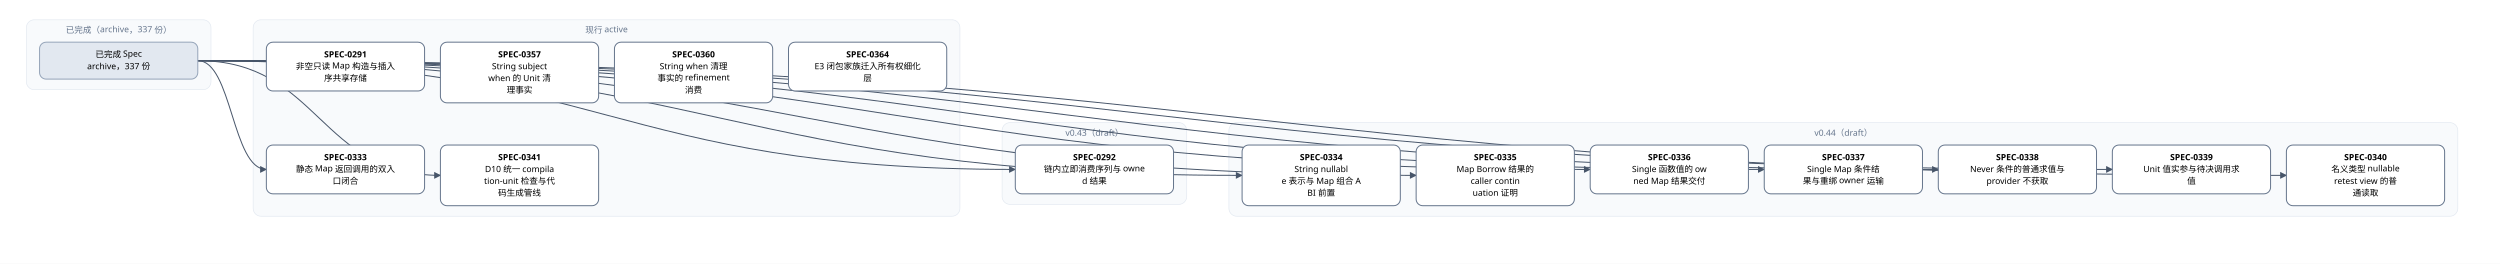
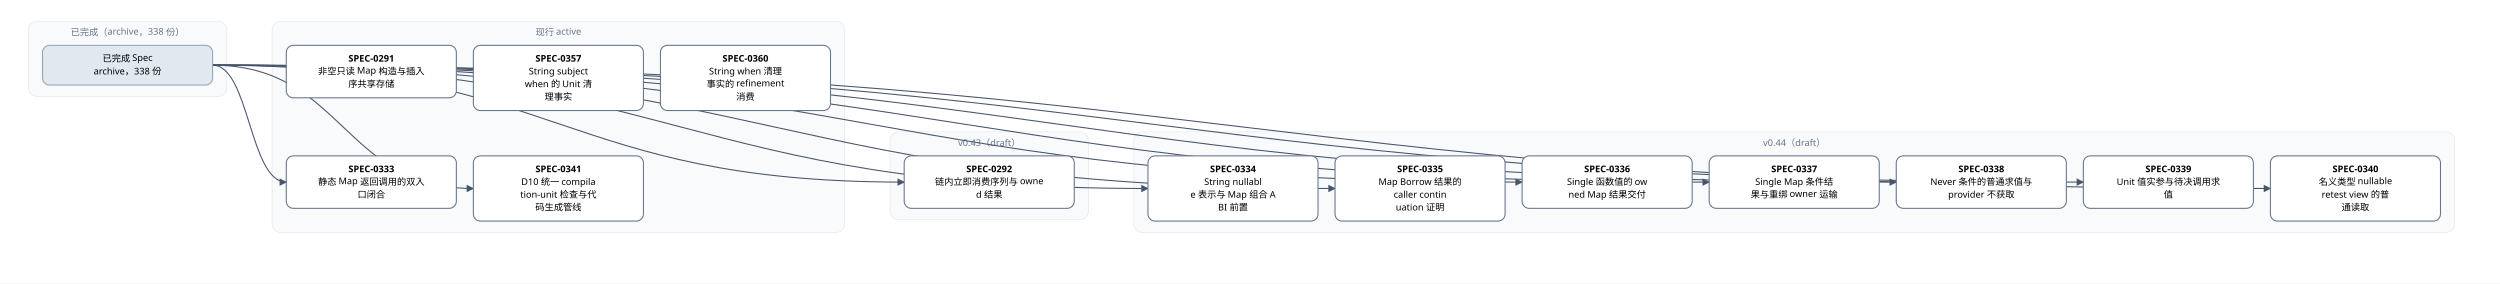
- <svg xmlns="http://www.w3.org/2000/svg" width="3792" height="400" viewBox="0 0 3792 400" font-family="PingFang SC, Microsoft YaHei, sans-serif">
+ <svg xmlns="http://www.w3.org/2000/svg" width="3528" height="400" viewBox="0 0 3528 400" font-family="PingFang SC, Microsoft YaHei, sans-serif">
  <defs>
    <marker id="arrow" viewBox="0 0 10 10" refX="9" refY="5" markerWidth="7" markerHeight="7" orient="auto-start-reverse">
      <path d="M0,0 L10,5 L0,10 z" fill="#475569" />
    </marker>
  </defs>
-   <rect width="3792" height="400" fill="#ffffff" />
+   <rect width="3528" height="400" fill="#ffffff" />
  <rect x="40" y="30" width="280" height="106" rx="12" fill="#f8fafc" stroke="#e2e8f0" />
-   <text x="180" y="50" text-anchor="middle" font-size="13" fill="#64748b">已完成（archive，337 份）</text>
-   <rect x="384" y="30" width="1072" height="298" rx="12" fill="#f8fafc" stroke="#e2e8f0" />
-   <text x="920" y="50" text-anchor="middle" font-size="13" fill="#64748b">现行 active</text>
-   <rect x="1520" y="186" width="280" height="124" rx="12" fill="#f8fafc" stroke="#e2e8f0" />
-   <text x="1660" y="206" text-anchor="middle" font-size="13" fill="#64748b">v0.43（draft）</text>
-   <rect x="1864" y="186" width="1864" height="142" rx="12" fill="#f8fafc" stroke="#e2e8f0" />
-   <text x="2796" y="206" text-anchor="middle" font-size="13" fill="#64748b">v0.44（draft）</text>
-   <path d="M 300 92 C 920 92, 920 257, 1540 257" fill="none" stroke="#475569" stroke-width="1.5" marker-end="url(#arrow)" />
+   <text x="180" y="50" text-anchor="middle" font-size="13" fill="#64748b">已完成（archive，338 份）</text>
+   <rect x="384" y="30" width="808" height="298" rx="12" fill="#f8fafc" stroke="#e2e8f0" />
+   <text x="788" y="50" text-anchor="middle" font-size="13" fill="#64748b">现行 active</text>
+   <rect x="1256" y="186" width="280" height="124" rx="12" fill="#f8fafc" stroke="#e2e8f0" />
+   <text x="1396" y="206" text-anchor="middle" font-size="13" fill="#64748b">v0.43（draft）</text>
+   <rect x="1600" y="186" width="1864" height="142" rx="12" fill="#f8fafc" stroke="#e2e8f0" />
+   <text x="2532" y="206" text-anchor="middle" font-size="13" fill="#64748b">v0.44（draft）</text>
+   <path d="M 300 92 C 788 92, 788 257, 1276 257" fill="none" stroke="#475569" stroke-width="1.5" marker-end="url(#arrow)" />
  <path d="M 300 92 C 352 92, 352 257, 404 257" fill="none" stroke="#475569" stroke-width="1.5" marker-end="url(#arrow)" />
+   <path d="M 300 92 C 960 92, 960 266, 1620 266" fill="none" stroke="#475569" stroke-width="1.5" marker-end="url(#arrow)" />
  <path d="M 300 92 C 1092 92, 1092 266, 1884 266" fill="none" stroke="#475569" stroke-width="1.5" marker-end="url(#arrow)" />
-   <path d="M 300 92 C 1224 92, 1224 266, 2148 266" fill="none" stroke="#475569" stroke-width="1.5" marker-end="url(#arrow)" />
+   <path d="M 300 92 C 1224 92, 1224 257, 2148 257" fill="none" stroke="#475569" stroke-width="1.5" marker-end="url(#arrow)" />
  <path d="M 300 92 C 1356 92, 1356 257, 2412 257" fill="none" stroke="#475569" stroke-width="1.5" marker-end="url(#arrow)" />
  <path d="M 300 92 C 1488 92, 1488 257, 2676 257" fill="none" stroke="#475569" stroke-width="1.5" marker-end="url(#arrow)" />
  <path d="M 300 92 C 1620 92, 1620 257, 2940 257" fill="none" stroke="#475569" stroke-width="1.5" marker-end="url(#arrow)" />
-   <path d="M 300 92 C 1752 92, 1752 257, 3204 257" fill="none" stroke="#475569" stroke-width="1.5" marker-end="url(#arrow)" />
-   <path d="M 300 92 C 1884 92, 1884 266, 3468 266" fill="none" stroke="#475569" stroke-width="1.5" marker-end="url(#arrow)" />
+   <path d="M 300 92 C 1752 92, 1752 266, 3204 266" fill="none" stroke="#475569" stroke-width="1.5" marker-end="url(#arrow)" />
  <path d="M 300 92 C 484 92, 484 266, 668 266" fill="none" stroke="#475569" stroke-width="1.5" marker-end="url(#arrow)" />
  <rect x="404" y="64" width="240" height="74" rx="10" fill="#ffffff" stroke="#64748b" stroke-width="1.5" />
  <text x="524" y="87" text-anchor="middle" font-size="13" font-weight="600">SPEC-0291</text>
  <text x="524" y="105" text-anchor="middle" font-size="13">非空只读 Map 构造与插入</text>
  <text x="524" y="123" text-anchor="middle" font-size="13">序共享存储</text>
-   <rect x="1540" y="220" width="240" height="74" rx="10" fill="#ffffff" stroke="#64748b" stroke-width="1.5" />
-   <text x="1660" y="243" text-anchor="middle" font-size="13" font-weight="600">SPEC-0292</text>
-   <text x="1660" y="261" text-anchor="middle" font-size="13">链内立即消费序列与 owne</text>
-   <text x="1660" y="279" text-anchor="middle" font-size="13">d 结果</text>
+   <rect x="1276" y="220" width="240" height="74" rx="10" fill="#ffffff" stroke="#64748b" stroke-width="1.5" />
+   <text x="1396" y="243" text-anchor="middle" font-size="13" font-weight="600">SPEC-0292</text>
+   <text x="1396" y="261" text-anchor="middle" font-size="13">链内立即消费序列与 owne</text>
+   <text x="1396" y="279" text-anchor="middle" font-size="13">d 结果</text>
  <rect x="404" y="220" width="240" height="74" rx="10" fill="#ffffff" stroke="#64748b" stroke-width="1.5" />
  <text x="524" y="243" text-anchor="middle" font-size="13" font-weight="600">SPEC-0333</text>
  <text x="524" y="261" text-anchor="middle" font-size="13">静态 Map 返回调用的双入</text>
  <text x="524" y="279" text-anchor="middle" font-size="13">口闭合</text>
+   <rect x="1620" y="220" width="240" height="92" rx="10" fill="#ffffff" stroke="#64748b" stroke-width="1.5" />
+   <text x="1740" y="243" text-anchor="middle" font-size="13" font-weight="600">SPEC-0334</text>
+   <text x="1740" y="261" text-anchor="middle" font-size="13">String nullabl</text>
+   <text x="1740" y="279" text-anchor="middle" font-size="13">e 表示与 Map 组合 A</text>
+   <text x="1740" y="297" text-anchor="middle" font-size="13">BI 前置</text>
  <rect x="1884" y="220" width="240" height="92" rx="10" fill="#ffffff" stroke="#64748b" stroke-width="1.5" />
-   <text x="2004" y="243" text-anchor="middle" font-size="13" font-weight="600">SPEC-0334</text>
-   <text x="2004" y="261" text-anchor="middle" font-size="13">String nullabl</text>
-   <text x="2004" y="279" text-anchor="middle" font-size="13">e 表示与 Map 组合 A</text>
-   <text x="2004" y="297" text-anchor="middle" font-size="13">BI 前置</text>
-   <rect x="2148" y="220" width="240" height="92" rx="10" fill="#ffffff" stroke="#64748b" stroke-width="1.5" />
-   <text x="2268" y="243" text-anchor="middle" font-size="13" font-weight="600">SPEC-0335</text>
-   <text x="2268" y="261" text-anchor="middle" font-size="13">Map Borrow 结果的</text>
-   <text x="2268" y="279" text-anchor="middle" font-size="13"> caller contin</text>
-   <text x="2268" y="297" text-anchor="middle" font-size="13">uation 证明</text>
+   <text x="2004" y="243" text-anchor="middle" font-size="13" font-weight="600">SPEC-0335</text>
+   <text x="2004" y="261" text-anchor="middle" font-size="13">Map Borrow 结果的</text>
+   <text x="2004" y="279" text-anchor="middle" font-size="13"> caller contin</text>
+   <text x="2004" y="297" text-anchor="middle" font-size="13">uation 证明</text>
+   <rect x="2148" y="220" width="240" height="74" rx="10" fill="#ffffff" stroke="#64748b" stroke-width="1.5" />
+   <text x="2268" y="243" text-anchor="middle" font-size="13" font-weight="600">SPEC-0336</text>
+   <text x="2268" y="261" text-anchor="middle" font-size="13">Single 函数值的 ow</text>
+   <text x="2268" y="279" text-anchor="middle" font-size="13">ned Map 结果交付</text>
  <rect x="2412" y="220" width="240" height="74" rx="10" fill="#ffffff" stroke="#64748b" stroke-width="1.5" />
-   <text x="2532" y="243" text-anchor="middle" font-size="13" font-weight="600">SPEC-0336</text>
-   <text x="2532" y="261" text-anchor="middle" font-size="13">Single 函数值的 ow</text>
-   <text x="2532" y="279" text-anchor="middle" font-size="13">ned Map 结果交付</text>
+   <text x="2532" y="243" text-anchor="middle" font-size="13" font-weight="600">SPEC-0337</text>
+   <text x="2532" y="261" text-anchor="middle" font-size="13">Single Map 条件结</text>
+   <text x="2532" y="279" text-anchor="middle" font-size="13">果与重绑 owner 运输</text>
  <rect x="2676" y="220" width="240" height="74" rx="10" fill="#ffffff" stroke="#64748b" stroke-width="1.5" />
-   <text x="2796" y="243" text-anchor="middle" font-size="13" font-weight="600">SPEC-0337</text>
-   <text x="2796" y="261" text-anchor="middle" font-size="13">Single Map 条件结</text>
-   <text x="2796" y="279" text-anchor="middle" font-size="13">果与重绑 owner 运输</text>
+   <text x="2796" y="243" text-anchor="middle" font-size="13" font-weight="600">SPEC-0338</text>
+   <text x="2796" y="261" text-anchor="middle" font-size="13">Never 条件的普通求值与</text>
+   <text x="2796" y="279" text-anchor="middle" font-size="13"> provider 不获取</text>
  <rect x="2940" y="220" width="240" height="74" rx="10" fill="#ffffff" stroke="#64748b" stroke-width="1.5" />
-   <text x="3060" y="243" text-anchor="middle" font-size="13" font-weight="600">SPEC-0338</text>
-   <text x="3060" y="261" text-anchor="middle" font-size="13">Never 条件的普通求值与</text>
-   <text x="3060" y="279" text-anchor="middle" font-size="13"> provider 不获取</text>
-   <rect x="3204" y="220" width="240" height="74" rx="10" fill="#ffffff" stroke="#64748b" stroke-width="1.5" />
-   <text x="3324" y="243" text-anchor="middle" font-size="13" font-weight="600">SPEC-0339</text>
-   <text x="3324" y="261" text-anchor="middle" font-size="13">Unit 值实参与待决调用求</text>
-   <text x="3324" y="279" text-anchor="middle" font-size="13">值</text>
-   <rect x="3468" y="220" width="240" height="92" rx="10" fill="#ffffff" stroke="#64748b" stroke-width="1.5" />
-   <text x="3588" y="243" text-anchor="middle" font-size="13" font-weight="600">SPEC-0340</text>
-   <text x="3588" y="261" text-anchor="middle" font-size="13">名义类型 nullable </text>
-   <text x="3588" y="279" text-anchor="middle" font-size="13">retest view 的普</text>
-   <text x="3588" y="297" text-anchor="middle" font-size="13">通读取</text>
+   <text x="3060" y="243" text-anchor="middle" font-size="13" font-weight="600">SPEC-0339</text>
+   <text x="3060" y="261" text-anchor="middle" font-size="13">Unit 值实参与待决调用求</text>
+   <text x="3060" y="279" text-anchor="middle" font-size="13">值</text>
+   <rect x="3204" y="220" width="240" height="92" rx="10" fill="#ffffff" stroke="#64748b" stroke-width="1.5" />
+   <text x="3324" y="243" text-anchor="middle" font-size="13" font-weight="600">SPEC-0340</text>
+   <text x="3324" y="261" text-anchor="middle" font-size="13">名义类型 nullable </text>
+   <text x="3324" y="279" text-anchor="middle" font-size="13">retest view 的普</text>
+   <text x="3324" y="297" text-anchor="middle" font-size="13">通读取</text>
  <rect x="668" y="220" width="240" height="92" rx="10" fill="#ffffff" stroke="#64748b" stroke-width="1.5" />
  <text x="788" y="243" text-anchor="middle" font-size="13" font-weight="600">SPEC-0341</text>
  <text x="788" y="261" text-anchor="middle" font-size="13">D10 统一 compila</text>
  <text x="788" y="279" text-anchor="middle" font-size="13">tion-unit 检查与代</text>
  <text x="788" y="297" text-anchor="middle" font-size="13">码生成管线</text>
  <rect x="668" y="64" width="240" height="92" rx="10" fill="#ffffff" stroke="#64748b" stroke-width="1.5" />
  <text x="788" y="87" text-anchor="middle" font-size="13" font-weight="600">SPEC-0357</text>
  <text x="788" y="105" text-anchor="middle" font-size="13">String subject</text>
  <text x="788" y="123" text-anchor="middle" font-size="13"> when 的 Unit 清</text>
  <text x="788" y="141" text-anchor="middle" font-size="13">理事实</text>
  <rect x="932" y="64" width="240" height="92" rx="10" fill="#ffffff" stroke="#64748b" stroke-width="1.5" />
  <text x="1052" y="87" text-anchor="middle" font-size="13" font-weight="600">SPEC-0360</text>
  <text x="1052" y="105" text-anchor="middle" font-size="13">String when 清理</text>
  <text x="1052" y="123" text-anchor="middle" font-size="13">事实的 refinement</text>
  <text x="1052" y="141" text-anchor="middle" font-size="13"> 消费</text>
-   <rect x="1196" y="64" width="240" height="74" rx="10" fill="#ffffff" stroke="#64748b" stroke-width="1.5" />
-   <text x="1316" y="87" text-anchor="middle" font-size="13" font-weight="600">SPEC-0364</text>
-   <text x="1316" y="105" text-anchor="middle" font-size="13">E3 闭包家族迁入所有权细化</text>
-   <text x="1316" y="123" text-anchor="middle" font-size="13">层</text>
  <rect x="60" y="64" width="240" height="56" rx="10" fill="#e2e8f0" stroke="#94a3b8" stroke-width="1.5" />
  <text x="180" y="87" text-anchor="middle" font-size="13">已完成 Spec</text>
-   <text x="180" y="105" text-anchor="middle" font-size="13">archive，337 份</text>
+   <text x="180" y="105" text-anchor="middle" font-size="13">archive，338 份</text>
</svg>
